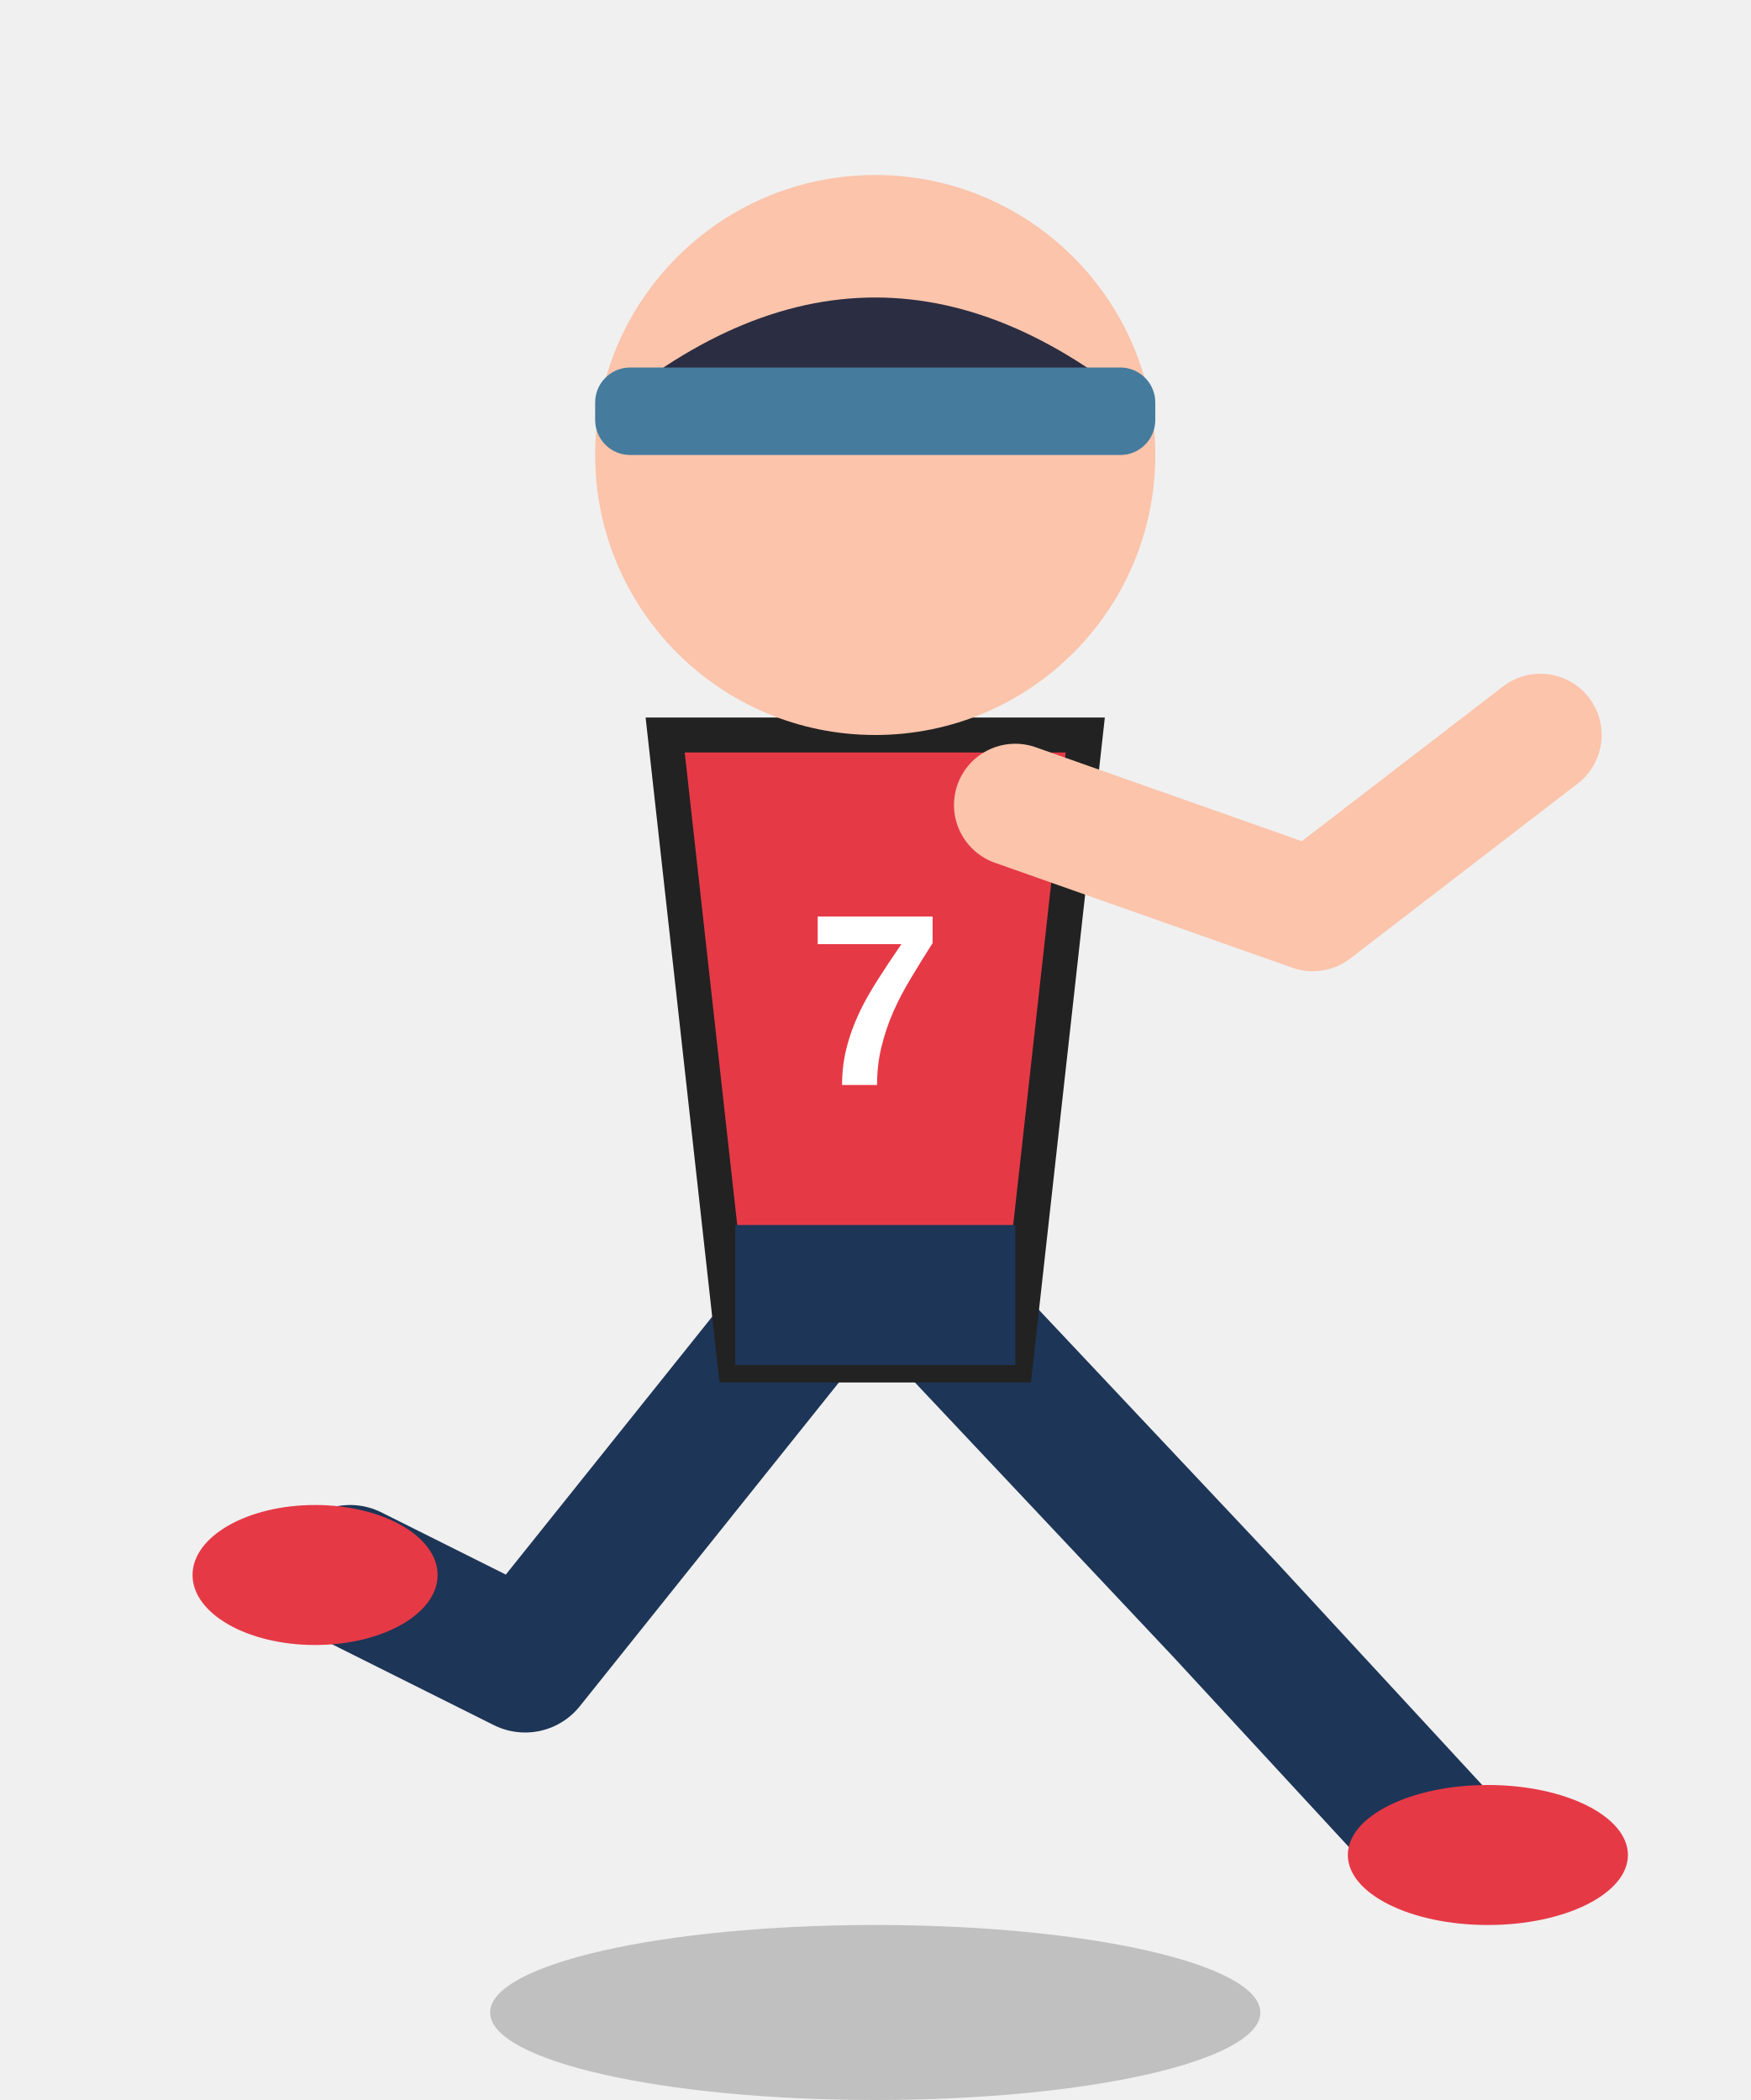
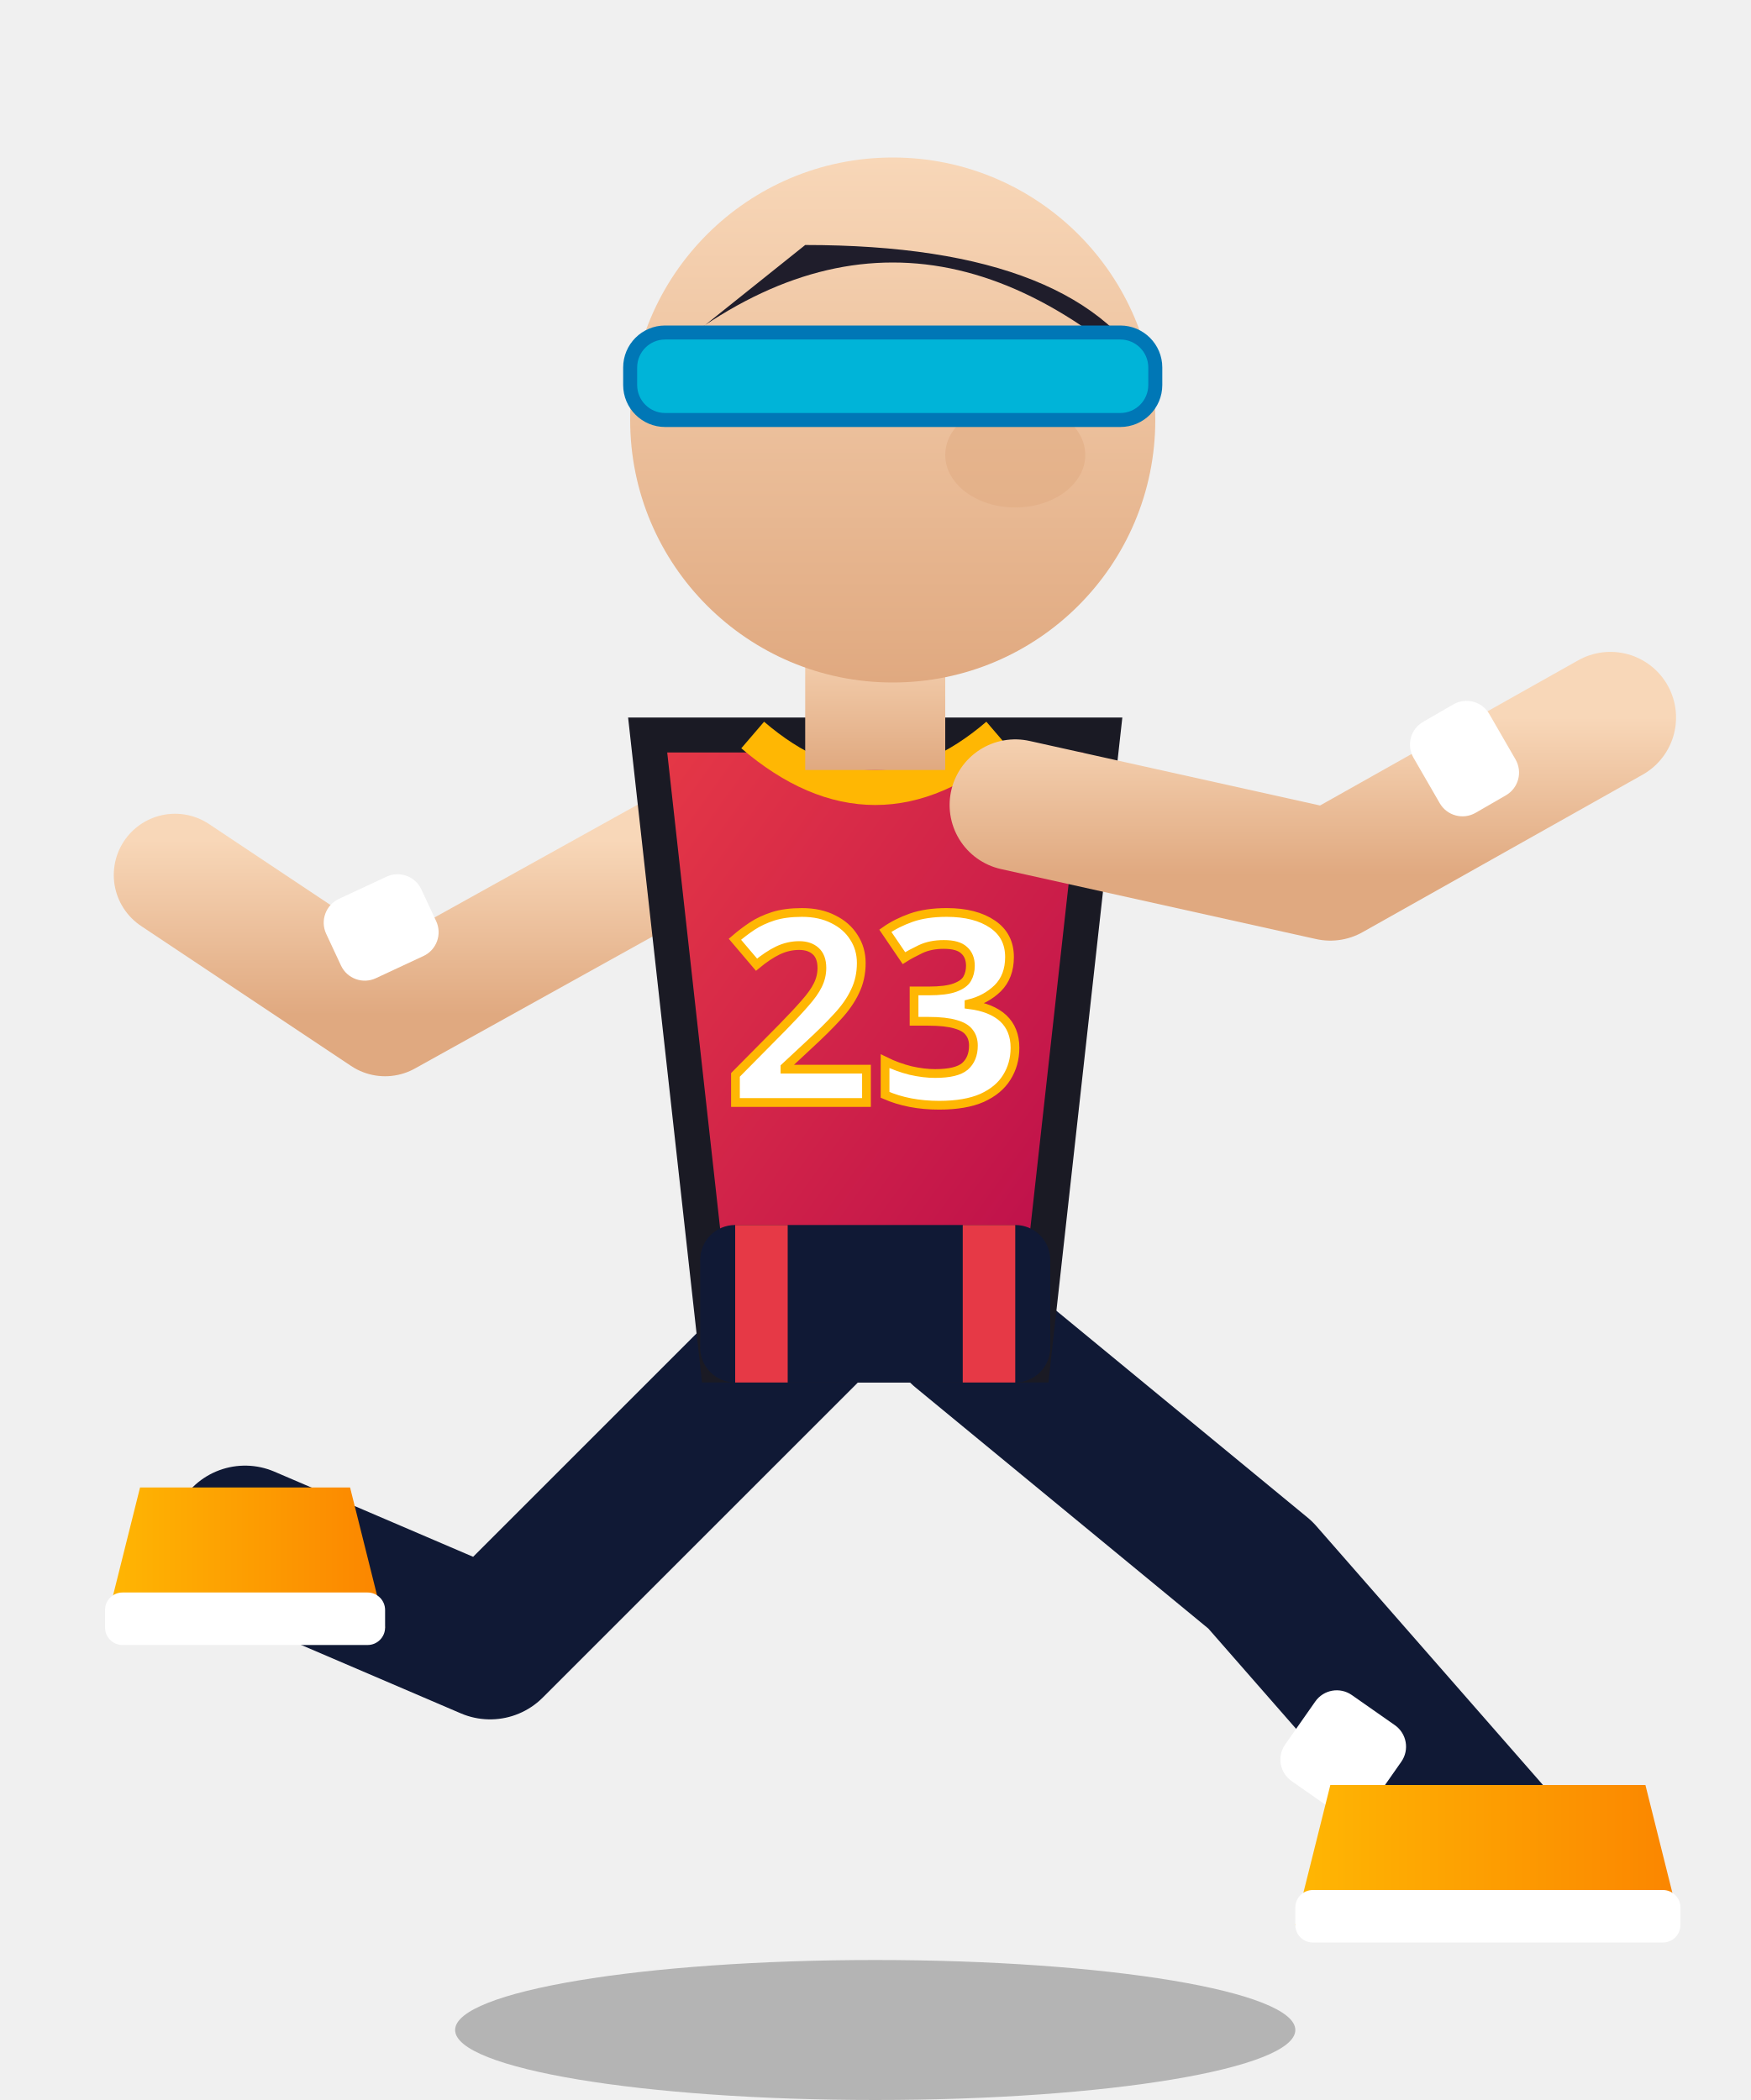
<svg xmlns="http://www.w3.org/2000/svg" viewBox="0 0 100 120" width="100" height="120">
-   <ellipse cx="50" cy="115" rx="22" ry="5" fill="#000" opacity="0.2" />
-   <path d="M 46 75 L 30 95 L 20 90" stroke="#1d3557" stroke-width="8" stroke-linecap="round" stroke-linejoin="round" fill="none" />
-   <ellipse cx="18" cy="90" rx="7" ry="4" fill="#e63946" />
-   <path d="M 54 75 L 70 92 L 82 105" stroke="#1d3557" stroke-width="8" stroke-linecap="round" stroke-linejoin="round" fill="none" />
-   <ellipse cx="85" cy="106" rx="8" ry="4" fill="#e63946" />
-   <path d="M 38 42 L 62 42 L 58 78 L 42 78 Z" fill="#e63946" stroke="#222" stroke-width="2" />
-   <rect x="42" y="70" width="16" height="8" fill="#1d3557" />
-   <text x="50" y="62" font-family="Arial, sans-serif" font-size="14" font-weight="bold" fill="#ffffff" text-anchor="middle">7</text>
-   <circle cx="50" cy="26" r="16" fill="#fbc4ab" />
-   <path d="M 34 24 Q 50 10 66 24" fill="#2b2d42" />
-   <rect x="34" y="21" width="32" height="5" fill="#457b9d" rx="2" />
-   <path d="M 58 46 L 75 52 L 88 42" stroke="#fbc4ab" stroke-width="7" stroke-linecap="round" stroke-linejoin="round" fill="none" />
+   <defs>
+     <linearGradient id="jerseyGrad" x1="0%" y1="0%" x2="100%" y2="100%">
+       <stop offset="0%" stop-color="#e63946" />
+       <stop offset="100%" stop-color="#b7094c" />
+     </linearGradient>
+     <linearGradient id="skinGrad" x1="0%" y1="0%" x2="0%" y2="100%">
+       <stop offset="0%" stop-color="#f8d7b8" />
+       <stop offset="100%" stop-color="#e0a980" />
+     </linearGradient>
+     <linearGradient id="shoeGrad" x1="0%" y1="0%" x2="100%" y2="0%">
+       <stop offset="0%" stop-color="#ffb703" />
+       <stop offset="100%" stop-color="#fb8500" />
+     </linearGradient>
+   </defs>
+   <ellipse cx="50" cy="116" rx="24" ry="4" fill="#000000" opacity="0.25" />
+   <path d="M 40 48 L 22 58 L 10 50" stroke="url(#skinGrad)" stroke-width="7" stroke-linecap="round" stroke-linejoin="round" fill="none" />
+   <rect x="18" y="52" width="6" height="5" rx="1.5" fill="#ffffff" transform="rotate(-25 18 52)" />
+   <path d="M 46 76 L 28 94 L 14 88" stroke="#101935" stroke-width="8.5" stroke-linecap="round" stroke-linejoin="round" fill="none" />
+   <path d="M 8 85 L 20 85 L 22 93 L 6 93 Z" fill="url(#shoeGrad)" />
+   <rect x="6" y="91" width="16" height="3" fill="#ffffff" rx="1" />
+   <path d="M 55 76 L 72 90 L 86 106" stroke="#101935" stroke-width="8.5" stroke-linecap="round" stroke-linejoin="round" fill="none" />
+   <rect x="76" y="96" width="6" height="6" fill="#ffffff" rx="1.5" transform="rotate(35 76 96)" />
+   <path d="M 76 102 L 94 102 L 96 110 L 74 110 Z" fill="url(#shoeGrad)" />
+   <rect x="74" y="108" width="22" height="3" fill="#ffffff" rx="1" />
+   <path d="M 37 42 L 63 42 L 59 78 L 41 78 Z" fill="url(#jerseyGrad)" stroke="#1a1a24" stroke-width="2" />
+   <path d="M 43 42 Q 50 48 57 42" stroke="#ffb703" stroke-width="2" fill="none" />
+   <rect x="40" y="70" width="20" height="9" fill="#101935" rx="2" />
+   <rect x="42" y="70" width="3" height="9" fill="#e63946" />
+   <rect x="55" y="70" width="3" height="9" fill="#e63946" />
+   <text x="50" y="63" font-family="'Impact', 'Arial Black', sans-serif" font-size="15" font-weight="900" fill="#ffffff" stroke="#ffb703" stroke-width="0.5" text-anchor="middle">23</text>
+   <rect x="46" y="36" width="8" height="8" fill="url(#skinGrad)" />
+   <circle cx="51" cy="24" r="15" fill="url(#skinGrad)" />
+   <ellipse cx="58" cy="26" rx="4" ry="3" fill="#e0a980" opacity="0.5" />
+   <path d="M 36 22 Q 51 8 66 22 Q 62 14 46 14 Z" fill="#1f1d2b" />
+   <rect x="36" y="19" width="30" height="5" fill="#00b4d8" rx="2" stroke="#0077b6" stroke-width="0.8" />
+   <path d="M 58 46 L 76 50 L 92 41" stroke="url(#skinGrad)" stroke-width="7.5" stroke-linecap="round" stroke-linejoin="round" fill="none" />
+   <rect x="80" y="42" width="5" height="6" fill="#ffffff" rx="1.5" transform="rotate(-30 80 42)" />
</svg>
